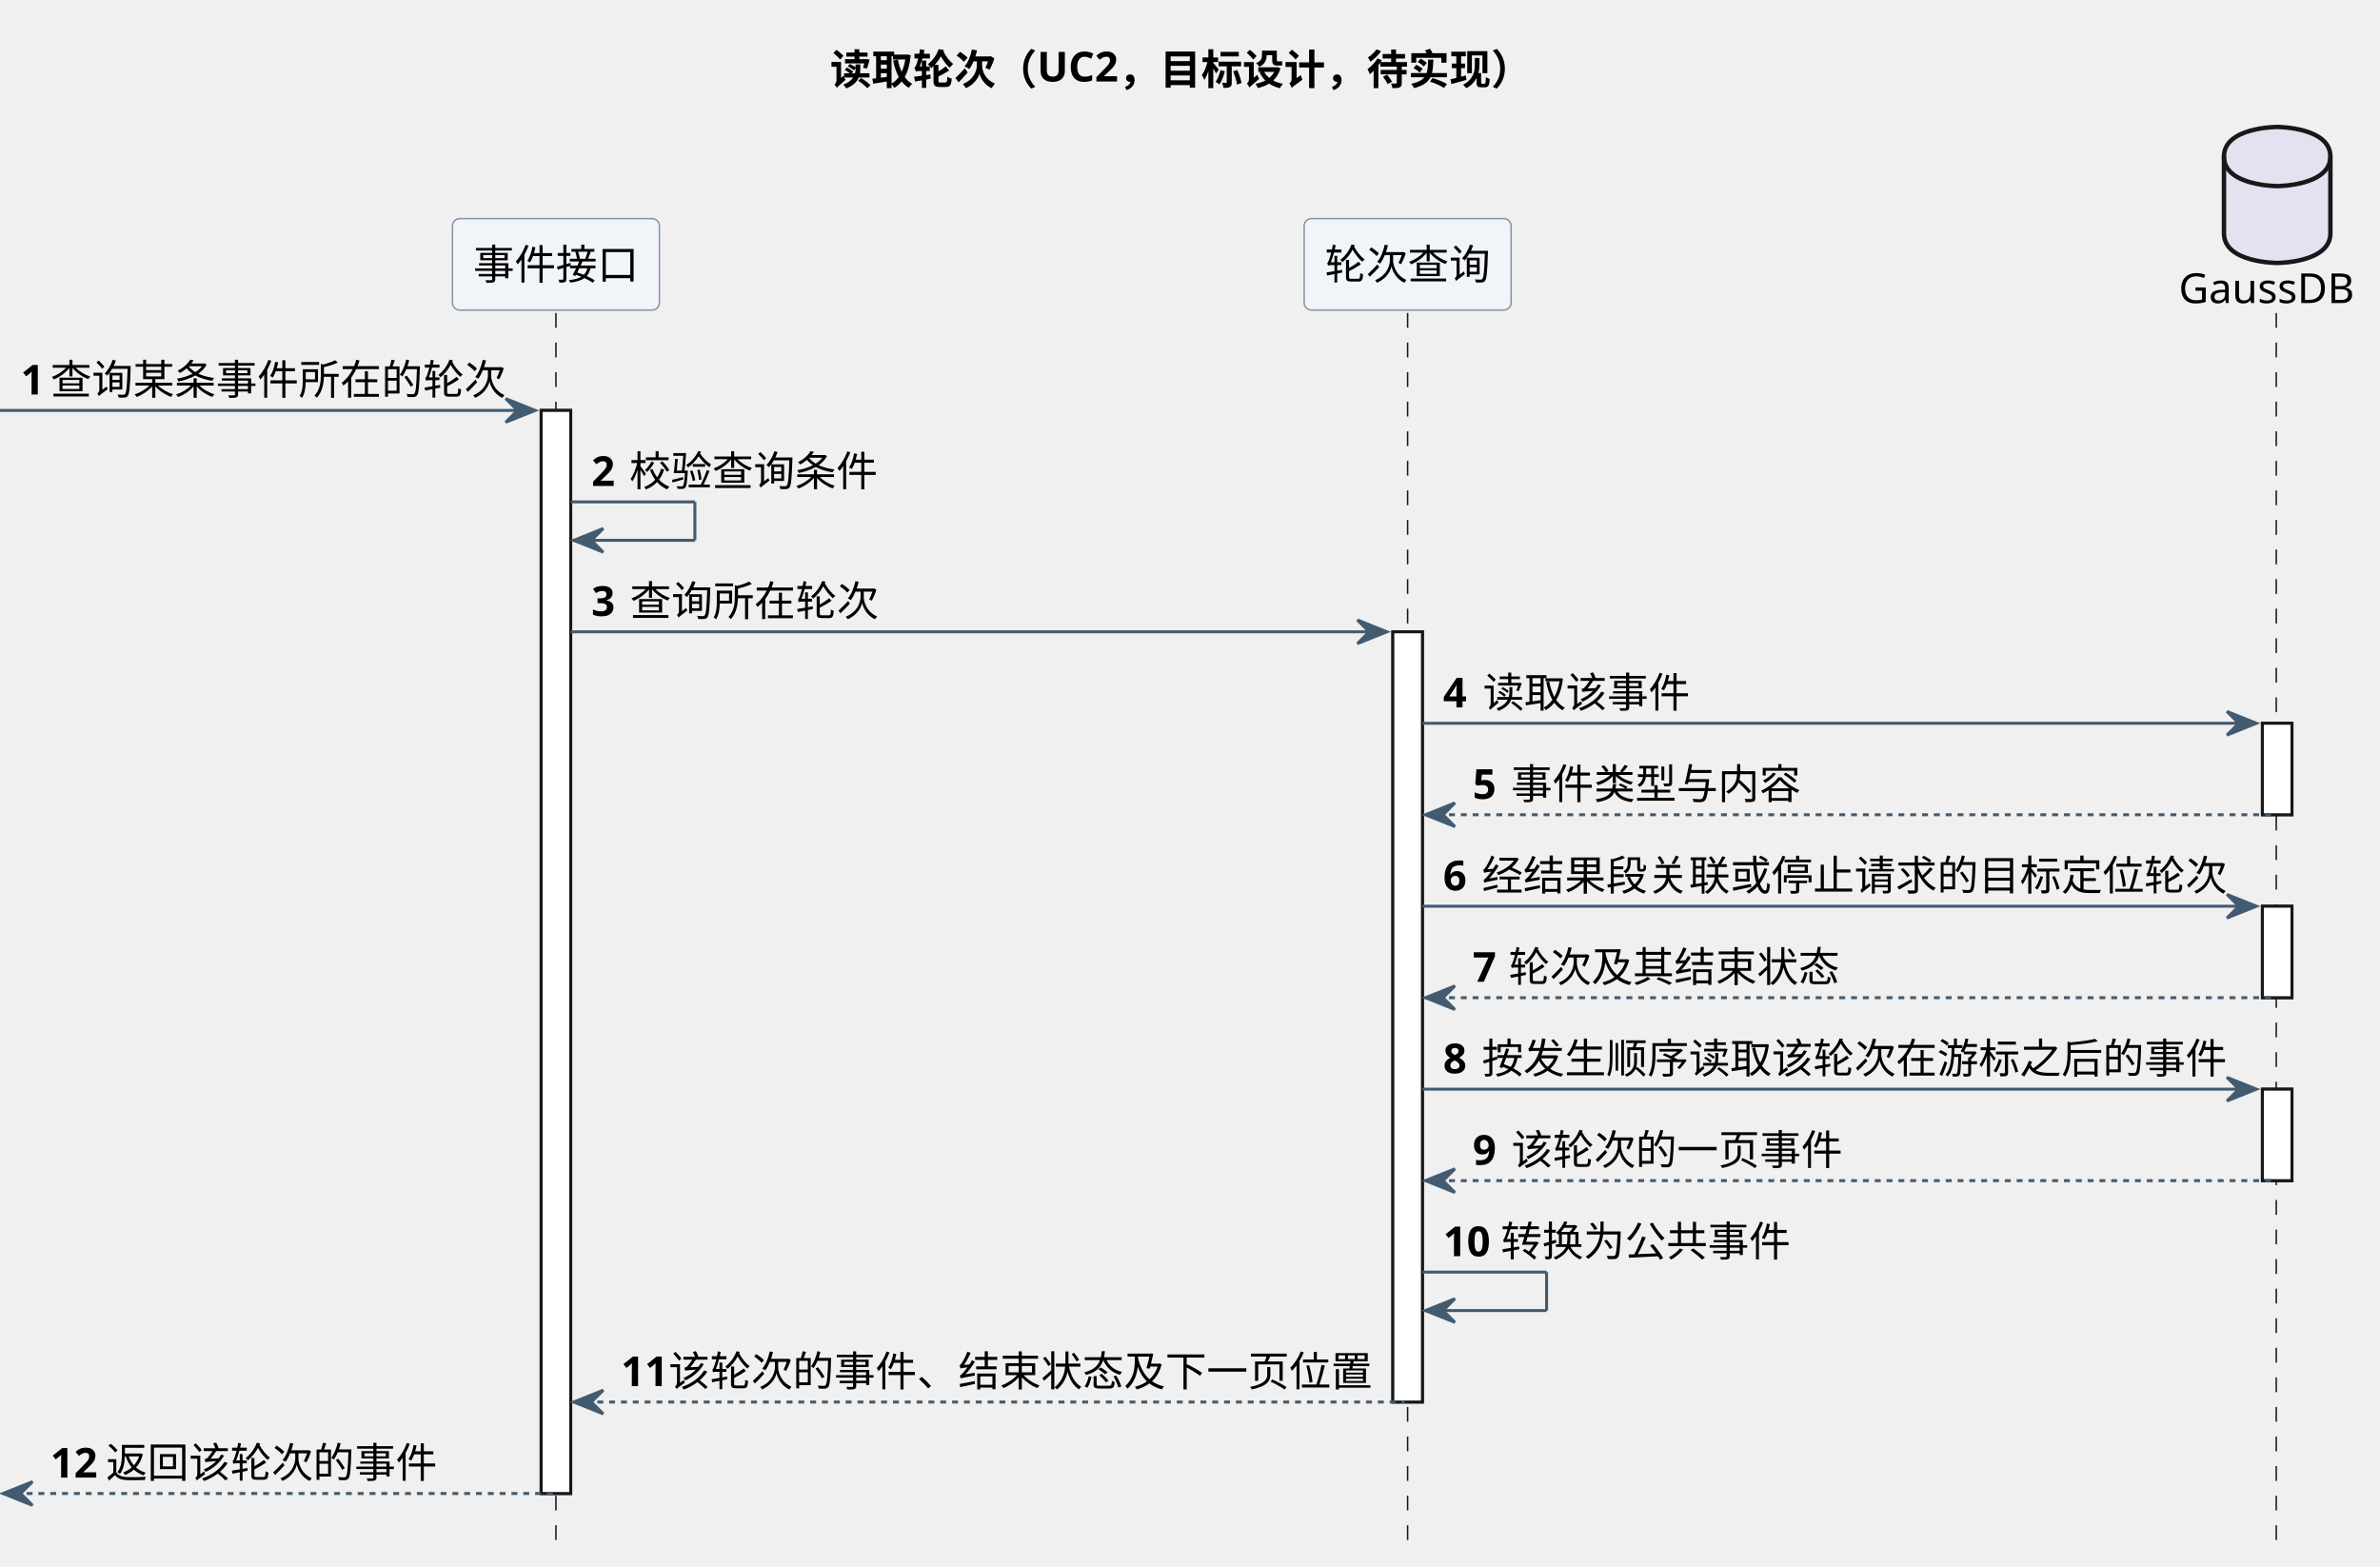
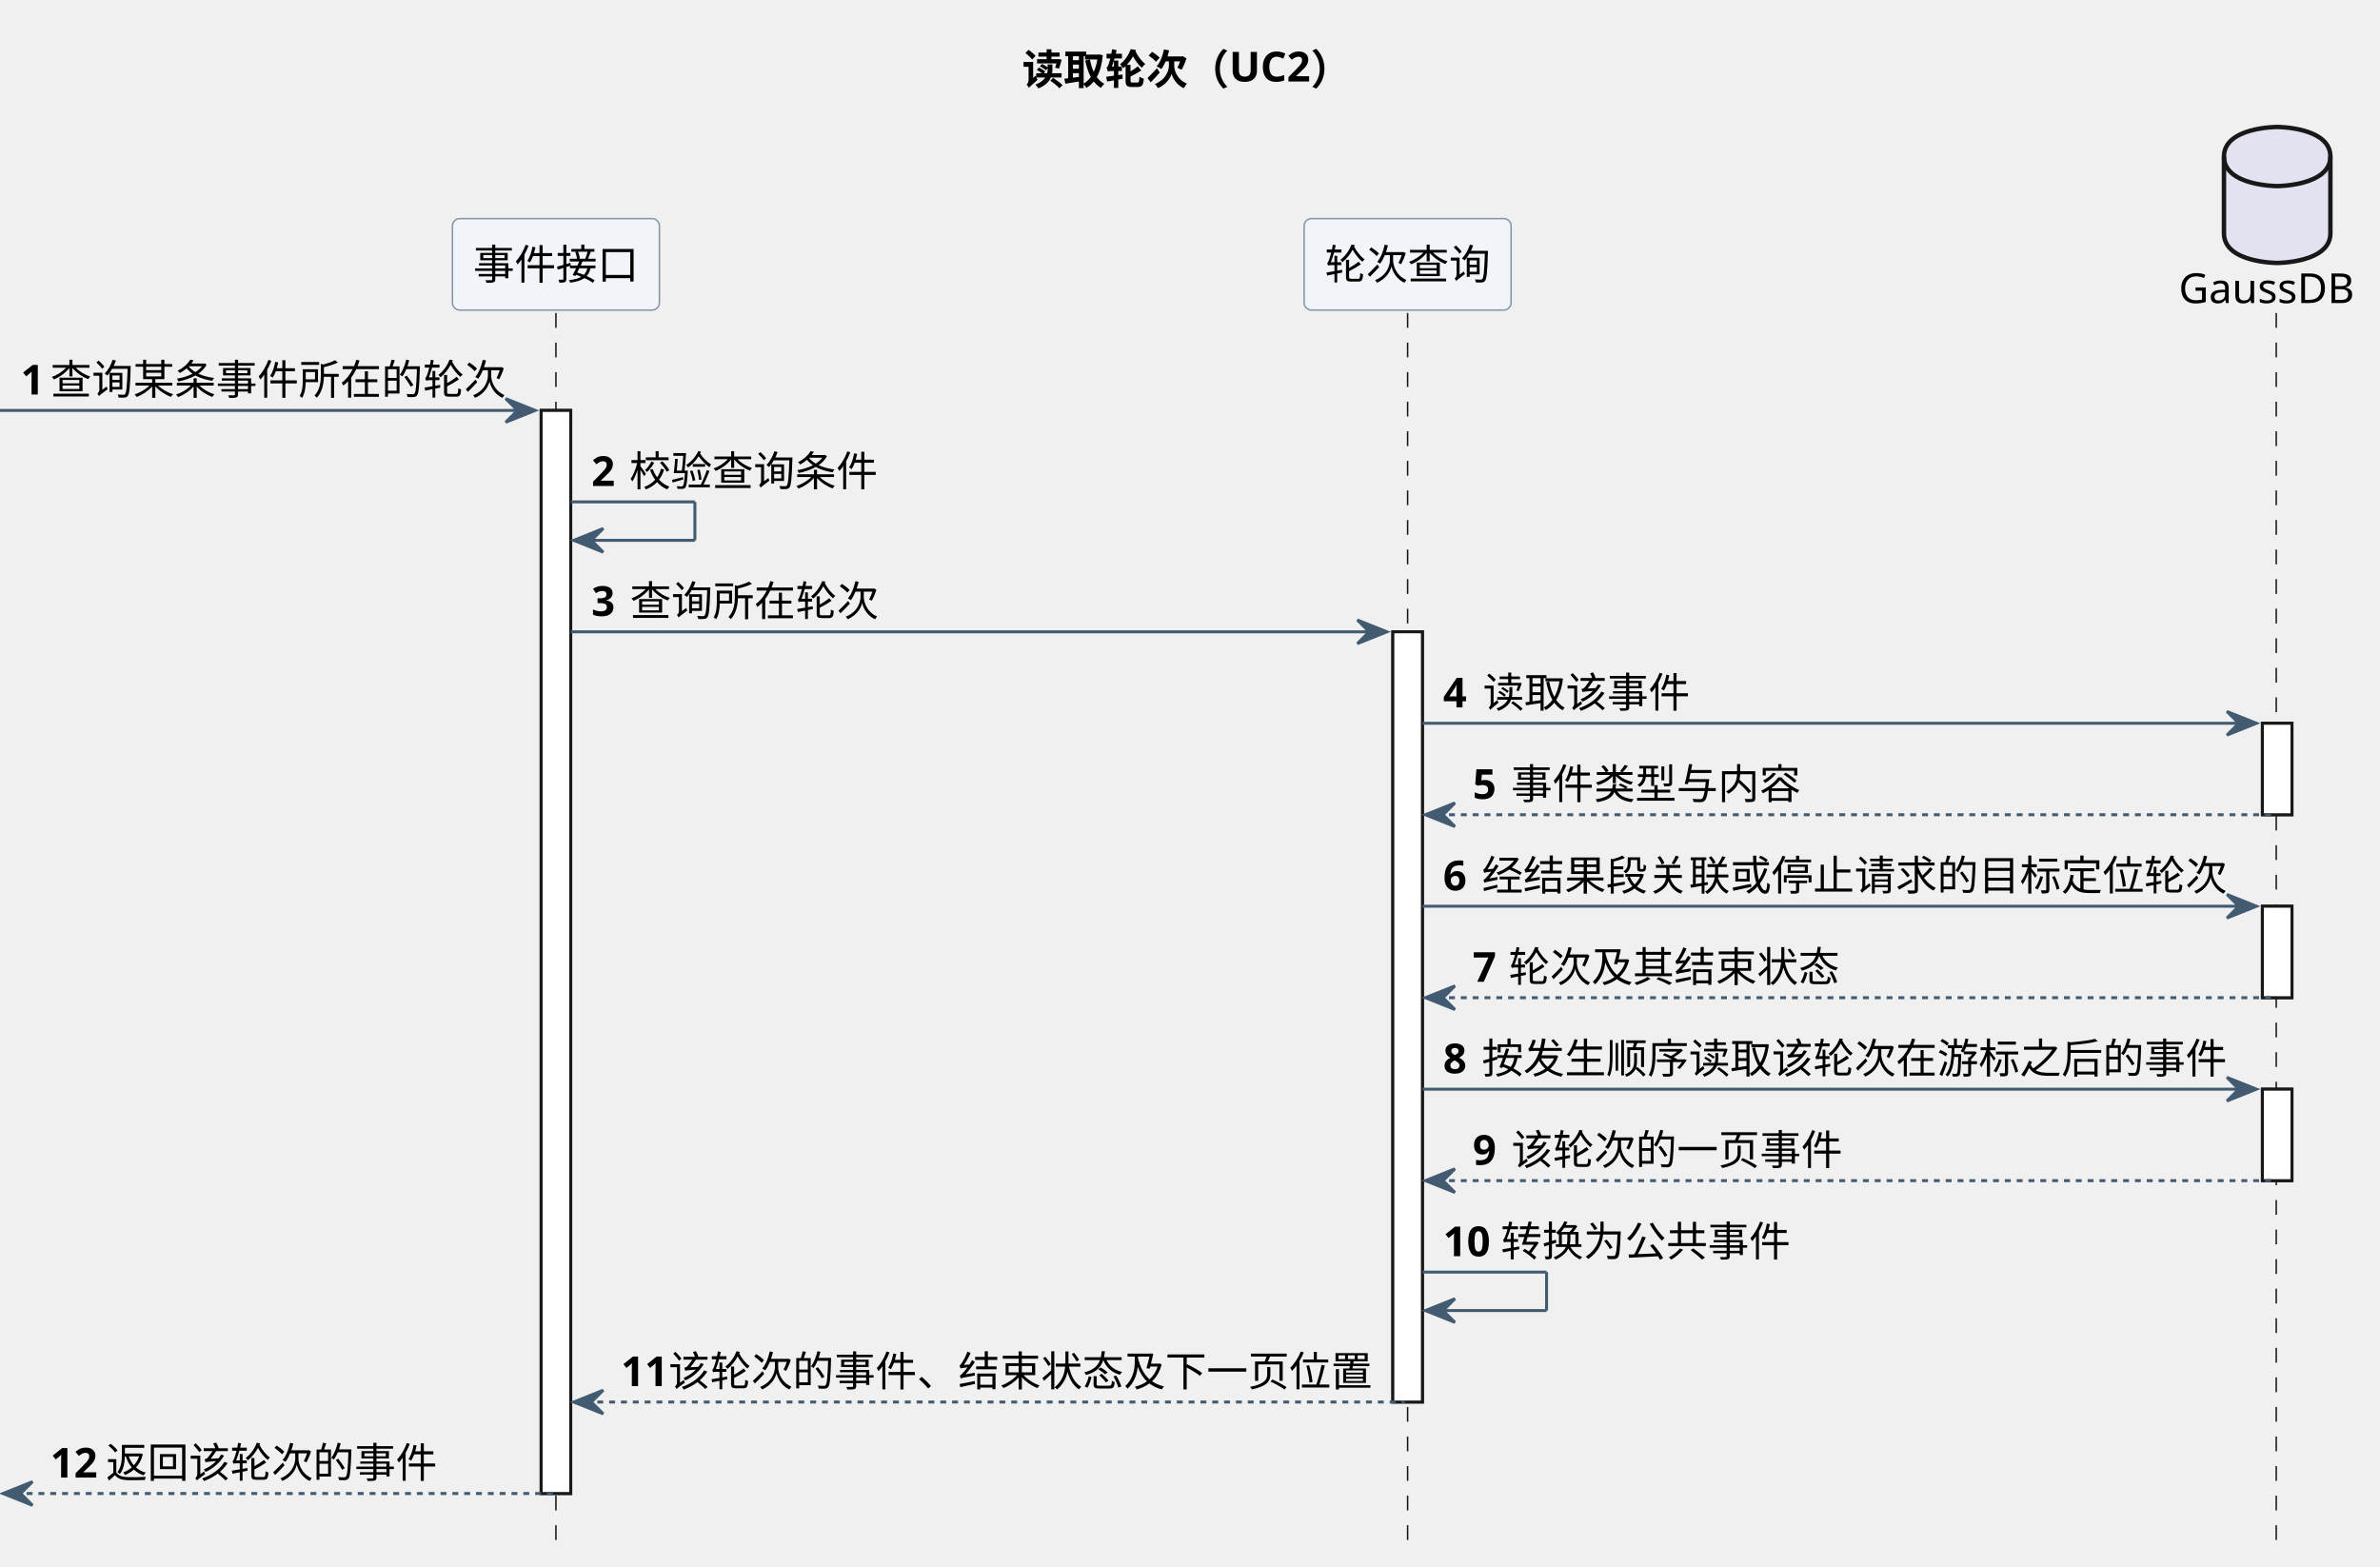
<svg xmlns="http://www.w3.org/2000/svg" contentStyleType="text/css" height="530px" preserveAspectRatio="none" style="width:805px;height:530px;background:#FFFFFF;" version="1.1" viewBox="0 0 805 530" width="805px" zoomAndPan="magnify">
  <defs />
  <g>
-     <text fill="#000000" font-family="sans-serif" font-size="14" font-weight="bold" lengthAdjust="spacing" textLength="245.984" x="280.775" y="28.562">读取轮次（UC2，目标设计，待实现）</text>
+     <text fill="#000000" font-family="sans-serif" font-size="14" font-weight="bold" lengthAdjust="spacing" textLength="116.047" x="345.744" y="28.562">读取轮次（UC2）</text>
    <rect fill="#FFFFFF" height="366.334" style="stroke:#181818;stroke-width:1.0;" width="10" x="183.036" y="138.818" />
    <rect fill="#FFFFFF" height="260.516" style="stroke:#181818;stroke-width:1.0;" width="10" x="471.108" y="213.697" />
    <rect fill="#FFFFFF" height="30.939" style="stroke:#181818;stroke-width:1.0;" width="10" x="765.221" y="244.637" />
    <rect fill="#FFFFFF" height="30.939" style="stroke:#181818;stroke-width:1.0;" width="10" x="765.221" y="306.516" />
    <rect fill="#FFFFFF" height="30.939" style="stroke:#181818;stroke-width:1.0;" width="10" x="765.221" y="368.394" />
    <line style="stroke:#181818;stroke-width:0.5;stroke-dasharray:5.0,5.0;" x1="188.036" x2="188.036" y1="105.879" y2="523.152" />
    <line style="stroke:#181818;stroke-width:0.5;stroke-dasharray:5.0,5.0;" x1="476.108" x2="476.108" y1="105.879" y2="523.152" />
    <line style="stroke:#181818;stroke-width:0.5;stroke-dasharray:5.0,5.0;" x1="769.907" x2="769.907" y1="105.879" y2="523.152" />
    <rect fill="#F1F5F9" height="30.939" rx="2.5" ry="2.5" style="stroke:#8496A4;stroke-width:0.5;" width="70" x="153.036" y="73.939" />
    <text fill="#000000" font-family="sans-serif" font-size="14" lengthAdjust="spacing" textLength="56" x="160.036" y="94.502">事件接口</text>
    <rect fill="#F1F5F9" height="30.939" rx="2.5" ry="2.5" style="stroke:#8496A4;stroke-width:0.5;" width="70" x="441.108" y="73.939" />
    <text fill="#000000" font-family="sans-serif" font-size="14" lengthAdjust="spacing" textLength="56" x="448.108" y="94.502">轮次查询</text>
    <text fill="#000000" font-family="sans-serif" font-size="14" lengthAdjust="spacing" textLength="60.628" x="736.907" y="102.502">GaussDB</text>
    <path d="M752.221,52.94 C752.221,42.94 770.221,42.94 770.221,42.94 C770.221,42.94 788.221,42.94 788.221,52.94 L788.221,78.939 C788.221,88.939 770.221,88.939 770.221,88.939 C770.221,88.939 752.221,88.939 752.221,78.939 L752.221,52.94 " fill="#E2E2F0" style="stroke:#181818;stroke-width:1.5;" />
    <path d="M752.221,52.94 C752.221,62.94 770.221,62.94 770.221,62.94 C770.221,62.94 788.221,62.94 788.221,52.94 " fill="none" style="stroke:#181818;stroke-width:1.5;" />
    <rect fill="#FFFFFF" height="366.334" style="stroke:#181818;stroke-width:1.0;" width="10" x="183.036" y="138.818" />
    <rect fill="#FFFFFF" height="260.516" style="stroke:#181818;stroke-width:1.0;" width="10" x="471.108" y="213.697" />
    <rect fill="#FFFFFF" height="30.939" style="stroke:#181818;stroke-width:1.0;" width="10" x="765.221" y="244.637" />
    <rect fill="#FFFFFF" height="30.939" style="stroke:#181818;stroke-width:1.0;" width="10" x="765.221" y="306.516" />
    <rect fill="#FFFFFF" height="30.939" style="stroke:#181818;stroke-width:1.0;" width="10" x="765.221" y="368.394" />
    <polygon fill="#425B70" points="171.036,134.818,181.036,138.818,171.036,142.818,175.036,138.818" style="stroke:#425B70;stroke-width:1.0;" />
    <line style="stroke:#425B70;stroke-width:1.0;" x1="0" x2="177.036" y1="138.818" y2="138.818" />
    <text fill="#000000" font-family="sans-serif" font-size="14" font-weight="bold" lengthAdjust="spacing" textLength="6.036" x="7" y="133.441">1</text>
    <text fill="#000000" font-family="sans-serif" font-size="14" lengthAdjust="spacing" textLength="154" x="17.036" y="133.441">查询某条事件所在的轮次</text>
    <line style="stroke:#425B70;stroke-width:1.0;" x1="193.036" x2="235.036" y1="169.758" y2="169.758" />
    <line style="stroke:#425B70;stroke-width:1.0;" x1="235.036" x2="235.036" y1="169.758" y2="182.758" />
    <line style="stroke:#425B70;stroke-width:1.0;" x1="194.036" x2="235.036" y1="182.758" y2="182.758" />
    <polygon fill="#425B70" points="204.036,178.758,194.036,182.758,204.036,186.758,200.036,182.758" style="stroke:#425B70;stroke-width:1.0;" />
    <text fill="#000000" font-family="sans-serif" font-size="14" font-weight="bold" lengthAdjust="spacing" textLength="8.818" x="200.036" y="164.381">2</text>
    <text fill="#000000" font-family="sans-serif" font-size="14" lengthAdjust="spacing" textLength="84" x="212.855" y="164.381">校验查询条件</text>
    <polygon fill="#425B70" points="459.108,209.697,469.108,213.697,459.108,217.697,463.108,213.697" style="stroke:#425B70;stroke-width:1.0;" />
    <line style="stroke:#425B70;stroke-width:1.0;" x1="193.036" x2="465.108" y1="213.697" y2="213.697" />
    <text fill="#000000" font-family="sans-serif" font-size="14" font-weight="bold" lengthAdjust="spacing" textLength="9.037" x="200.036" y="208.32">3</text>
    <text fill="#000000" font-family="sans-serif" font-size="14" lengthAdjust="spacing" textLength="84" x="213.073" y="208.32">查询所在轮次</text>
    <polygon fill="#425B70" points="753.221,240.637,763.221,244.637,753.221,248.637,757.221,244.637" style="stroke:#425B70;stroke-width:1.0;" />
    <line style="stroke:#425B70;stroke-width:1.0;" x1="481.108" x2="759.221" y1="244.637" y2="244.637" />
    <text fill="#000000" font-family="sans-serif" font-size="14" font-weight="bold" lengthAdjust="spacing" textLength="9.468" x="488.108" y="239.26">4</text>
    <text fill="#000000" font-family="sans-serif" font-size="14" lengthAdjust="spacing" textLength="70" x="501.576" y="239.26">读取该事件</text>
    <polygon fill="#425B70" points="492.108,271.576,482.108,275.576,492.108,279.576,488.108,275.576" style="stroke:#425B70;stroke-width:1.0;" />
    <line style="stroke:#425B70;stroke-width:1.0;stroke-dasharray:2.0,2.0;" x1="486.108" x2="769.221" y1="275.576" y2="275.576" />
    <text fill="#000000" font-family="sans-serif" font-size="14" font-weight="bold" lengthAdjust="spacing" textLength="8.948" x="498.108" y="270.199">5</text>
    <text fill="#000000" font-family="sans-serif" font-size="14" lengthAdjust="spacing" textLength="98" x="511.057" y="270.199">事件类型与内容</text>
    <polygon fill="#425B70" points="753.221,302.516,763.221,306.516,753.221,310.516,757.221,306.516" style="stroke:#425B70;stroke-width:1.0;" />
    <line style="stroke:#425B70;stroke-width:1.0;" x1="481.108" x2="759.221" y1="306.516" y2="306.516" />
    <text fill="#000000" font-family="sans-serif" font-size="14" font-weight="bold" lengthAdjust="spacing" textLength="9.092" x="488.108" y="301.139">6</text>
    <text fill="#000000" font-family="sans-serif" font-size="14" lengthAdjust="spacing" textLength="252" x="501.2" y="301.139">经结果段关联或停止请求的目标定位轮次</text>
    <polygon fill="#425B70" points="492.108,333.455,482.108,337.455,492.108,341.455,488.108,337.455" style="stroke:#425B70;stroke-width:1.0;" />
    <line style="stroke:#425B70;stroke-width:1.0;stroke-dasharray:2.0,2.0;" x1="486.108" x2="769.221" y1="337.455" y2="337.455" />
    <text fill="#000000" font-family="sans-serif" font-size="14" font-weight="bold" lengthAdjust="spacing" textLength="8.142" x="498.108" y="332.078">7</text>
    <text fill="#000000" font-family="sans-serif" font-size="14" lengthAdjust="spacing" textLength="112" x="510.25" y="332.078">轮次及其结束状态</text>
    <polygon fill="#425B70" points="753.221,364.394,763.221,368.394,753.221,372.394,757.221,368.394" style="stroke:#425B70;stroke-width:1.0;" />
    <line style="stroke:#425B70;stroke-width:1.0;" x1="481.108" x2="759.221" y1="368.394" y2="368.394" />
    <text fill="#000000" font-family="sans-serif" font-size="14" font-weight="bold" lengthAdjust="spacing" textLength="9.112" x="488.108" y="363.018">8</text>
    <text fill="#000000" font-family="sans-serif" font-size="14" lengthAdjust="spacing" textLength="252" x="501.221" y="363.018">按发生顺序读取该轮次在游标之后的事件</text>
    <polygon fill="#425B70" points="492.108,395.334,482.108,399.334,492.108,403.334,488.108,399.334" style="stroke:#425B70;stroke-width:1.0;" />
    <line style="stroke:#425B70;stroke-width:1.0;stroke-dasharray:2.0,2.0;" x1="486.108" x2="769.221" y1="399.334" y2="399.334" />
    <text fill="#000000" font-family="sans-serif" font-size="14" font-weight="bold" lengthAdjust="spacing" textLength="9.092" x="498.108" y="393.957">9</text>
    <text fill="#000000" font-family="sans-serif" font-size="14" lengthAdjust="spacing" textLength="112" x="511.2" y="393.957">该轮次的一页事件</text>
    <line style="stroke:#425B70;stroke-width:1.0;" x1="481.108" x2="523.108" y1="430.273" y2="430.273" />
    <line style="stroke:#425B70;stroke-width:1.0;" x1="523.108" x2="523.108" y1="430.273" y2="443.273" />
    <line style="stroke:#425B70;stroke-width:1.0;" x1="482.108" x2="523.108" y1="443.273" y2="443.273" />
    <polygon fill="#425B70" points="492.108,439.273,482.108,443.273,492.108,447.273,488.108,443.273" style="stroke:#425B70;stroke-width:1.0;" />
    <text fill="#000000" font-family="sans-serif" font-size="14" font-weight="bold" lengthAdjust="spacing" textLength="15.477" x="488.108" y="424.897">10</text>
    <text fill="#000000" font-family="sans-serif" font-size="14" lengthAdjust="spacing" textLength="98" x="507.585" y="424.897">转换为公共事件</text>
    <polygon fill="#425B70" points="204.036,470.213,194.036,474.213,204.036,478.213,200.036,474.213" style="stroke:#425B70;stroke-width:1.0;" />
    <line style="stroke:#425B70;stroke-width:1.0;stroke-dasharray:2.0,2.0;" x1="198.036" x2="475.108" y1="474.213" y2="474.213" />
    <text fill="#000000" font-family="sans-serif" font-size="14" font-weight="bold" lengthAdjust="spacing" textLength="12.072" x="210.036" y="468.836">11</text>
    <text fill="#000000" font-family="sans-serif" font-size="14" lengthAdjust="spacing" textLength="238" x="226.108" y="468.836">该轮次的事件、结束状态及下一页位置</text>
    <polygon fill="#425B70" points="11,501.152,1,505.152,11,509.152,7,505.152" style="stroke:#425B70;stroke-width:1.0;" />
    <line style="stroke:#425B70;stroke-width:1.0;stroke-dasharray:2.0,2.0;" x1="5" x2="187.036" y1="505.152" y2="505.152" />
    <text fill="#000000" font-family="sans-serif" font-size="14" font-weight="bold" lengthAdjust="spacing" textLength="14.854" x="17" y="499.775">12</text>
    <text fill="#000000" font-family="sans-serif" font-size="14" lengthAdjust="spacing" textLength="112" x="35.855" y="499.775">返回该轮次的事件</text>
  </g>
</svg>
